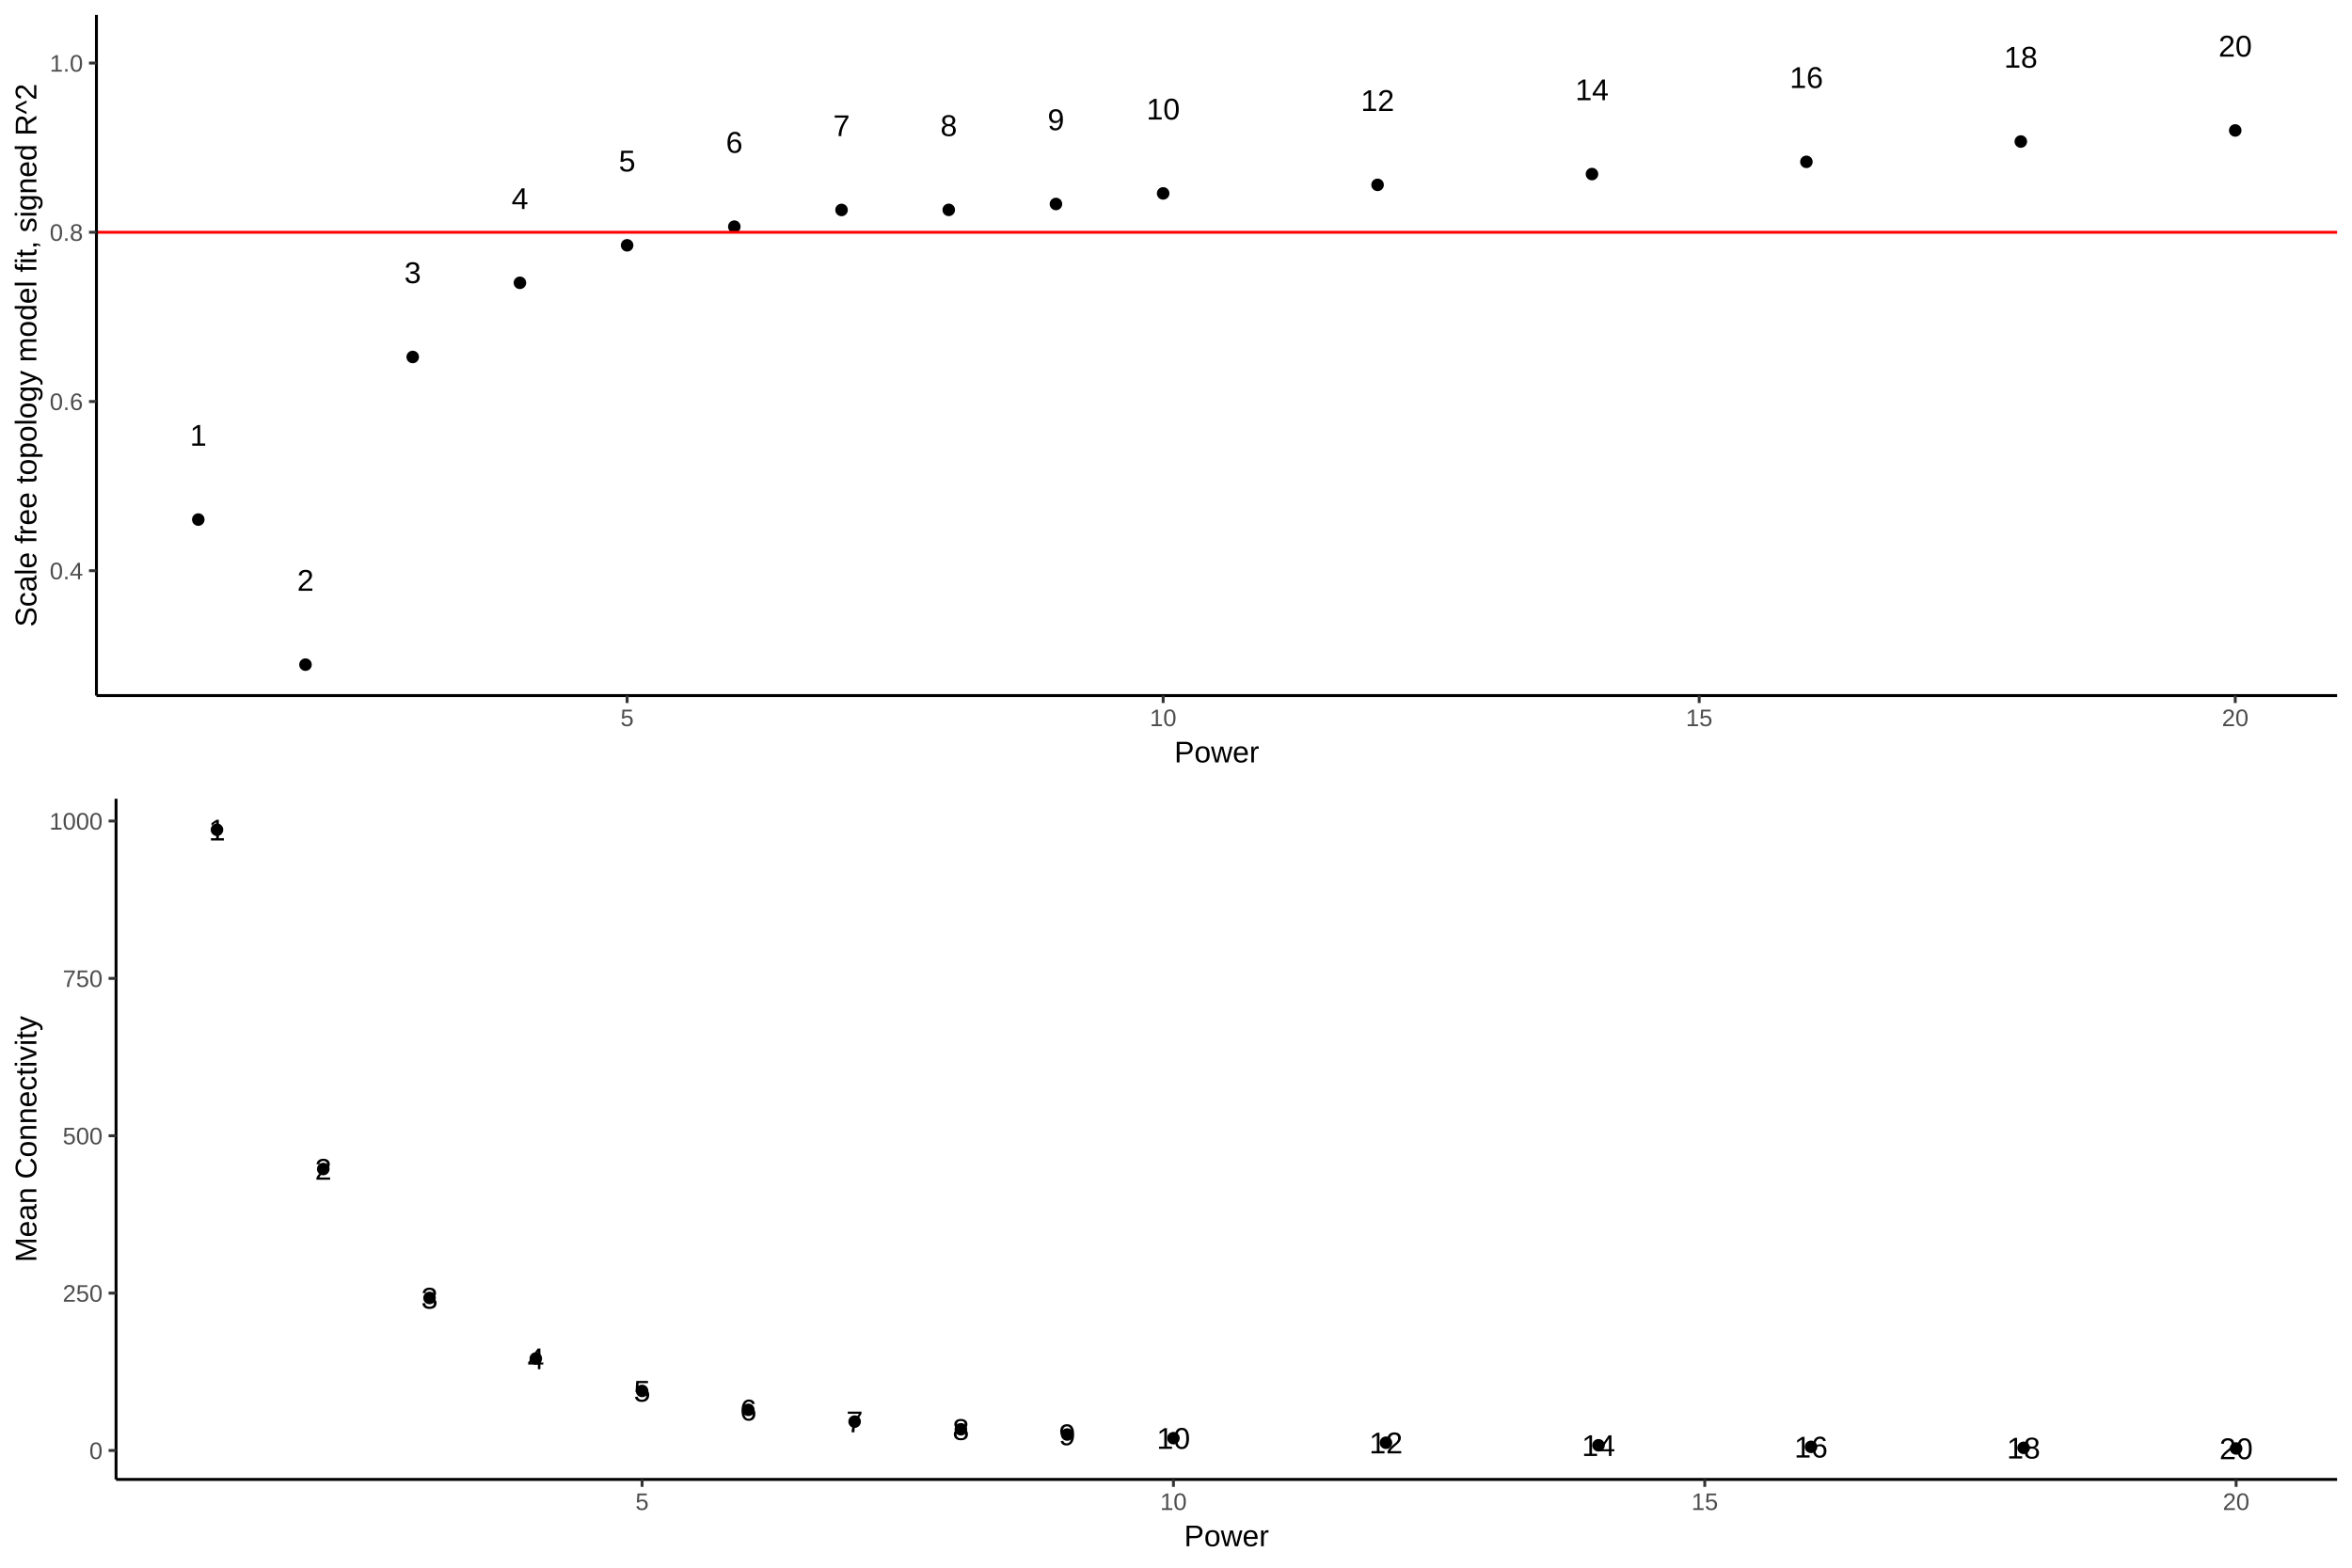
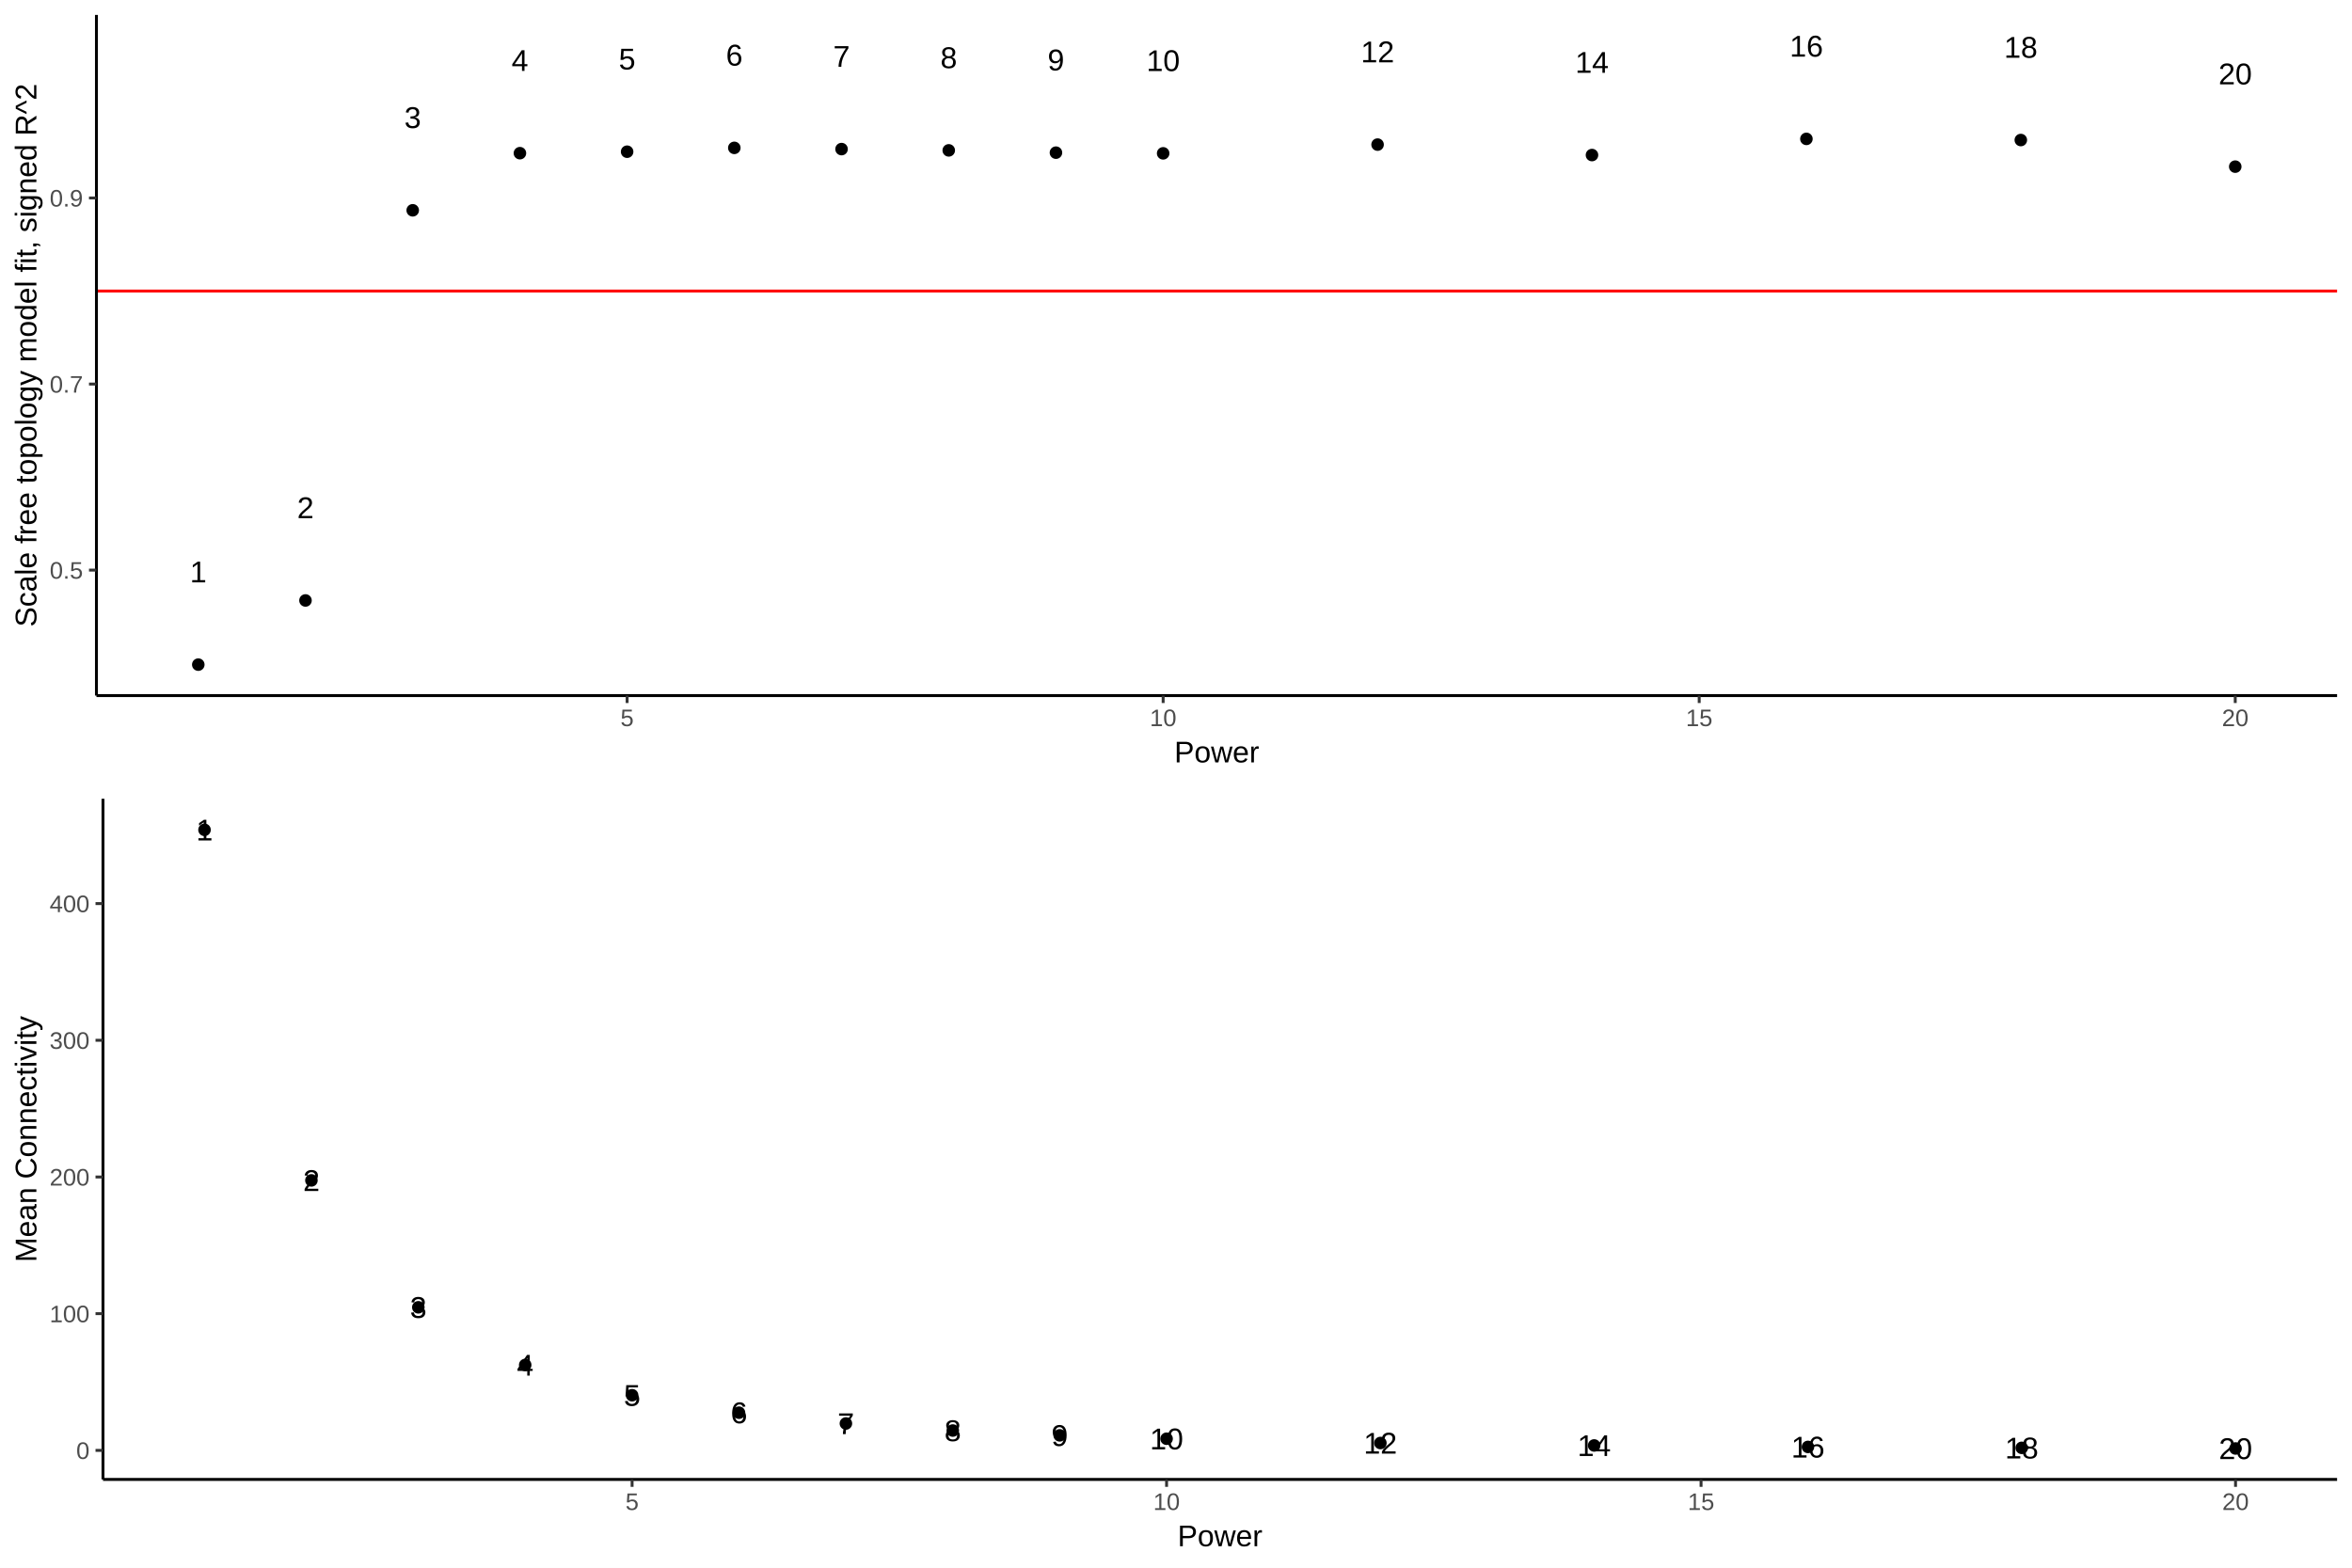
<svg xmlns="http://www.w3.org/2000/svg" class="svglite" width="864.00pt" height="576.00pt" viewBox="0 0 864.00 576.00">
  <defs>
    <style type="text/css">
    .svglite line, .svglite polyline, .svglite polygon, .svglite path, .svglite rect, .svglite circle {
      fill: none;
      stroke: #000000;
      stroke-linecap: round;
      stroke-linejoin: round;
      stroke-miterlimit: 10.00;
    }
    .svglite text {
      white-space: pre;
    }
  </style>
  </defs>
  <rect width="100%" height="100%" style="stroke: none; fill: #FFFFFF;" />
  <defs>
    <clipPath id="cpMC4wMHw4NjQuMDB8MC4wMHw1NzYuMDA=">
      <rect x="0.00" y="0.00" width="864.00" height="576.00" />
    </clipPath>
  </defs>
  <g clip-path="url(#cpMC4wMHw4NjQuMDB8MC4wMHw1NzYuMDA=)">
</g>
  <defs>
    <clipPath id="cpMC4wMHw4NjQuMDB8MC4wMHwyODguMDA=">
      <rect x="0.00" y="0.00" width="864.00" height="288.00" />
    </clipPath>
  </defs>
  <g clip-path="url(#cpMC4wMHw4NjQuMDB8MC4wMHwyODguMDA=)">
    <rect x="0.00" y="0.00" width="864.00" height="288.00" style="stroke-width: 1.07; stroke: #FFFFFF; fill: #FFFFFF;" />
  </g>
  <g clip-path="url(#cpMC4wMHw4NjQuMDB8MC4wMHw1NzYuMDA=)">
</g>
  <defs>
    <clipPath id="cpMzUuNDN8ODU4LjUyfDUuNDh8MjU1LjU3">
      <rect x="35.43" y="5.48" width="823.09" height="250.09" />
    </clipPath>
  </defs>
  <g clip-path="url(#cpMzUuNDN8ODU4LjUyfDUuNDh8MjU1LjU3)">
    <rect x="35.43" y="5.48" width="823.09" height="250.09" style="stroke-width: 1.07; stroke: none; fill: #FFFFFF;" />
-     <circle cx="72.84" cy="190.90" r="1.95" style="stroke-width: 0.71; fill: #000000;" />
-     <circle cx="112.22" cy="244.20" r="1.95" style="stroke-width: 0.71; fill: #000000;" />
-     <circle cx="151.61" cy="131.16" r="1.95" style="stroke-width: 0.71; fill: #000000;" />
-     <circle cx="190.99" cy="103.91" r="1.95" style="stroke-width: 0.71; fill: #000000;" />
-     <circle cx="230.37" cy="90.13" r="1.95" style="stroke-width: 0.71; fill: #000000;" />
-     <circle cx="269.75" cy="83.28" r="1.95" style="stroke-width: 0.71; fill: #000000;" />
-     <circle cx="309.14" cy="77.14" r="1.95" style="stroke-width: 0.71; fill: #000000;" />
-     <circle cx="348.52" cy="77.11" r="1.95" style="stroke-width: 0.71; fill: #000000;" />
-     <circle cx="387.90" cy="74.95" r="1.95" style="stroke-width: 0.71; fill: #000000;" />
-     <circle cx="427.28" cy="71.06" r="1.95" style="stroke-width: 0.71; fill: #000000;" />
-     <circle cx="506.05" cy="67.92" r="1.95" style="stroke-width: 0.71; fill: #000000;" />
-     <circle cx="584.81" cy="63.96" r="1.95" style="stroke-width: 0.71; fill: #000000;" />
-     <circle cx="663.58" cy="59.46" r="1.95" style="stroke-width: 0.71; fill: #000000;" />
-     <circle cx="742.34" cy="52.00" r="1.95" style="stroke-width: 0.71; fill: #000000;" />
-     <circle cx="821.11" cy="47.93" r="1.95" style="stroke-width: 0.71; fill: #000000;" />
-     <text x="72.84" y="163.76" text-anchor="middle" style="font-size: 11.04px; font-family: &quot;Arial&quot;;" textLength="6.13px" lengthAdjust="spacingAndGlyphs">1</text>
-     <text x="112.22" y="217.07" text-anchor="middle" style="font-size: 11.04px; font-family: &quot;Arial&quot;;" textLength="6.13px" lengthAdjust="spacingAndGlyphs">2</text>
-     <text x="151.61" y="104.02" text-anchor="middle" style="font-size: 11.04px; font-family: &quot;Arial&quot;;" textLength="6.13px" lengthAdjust="spacingAndGlyphs">3</text>
-     <text x="190.99" y="76.78" text-anchor="middle" style="font-size: 11.04px; font-family: &quot;Arial&quot;;" textLength="6.13px" lengthAdjust="spacingAndGlyphs">4</text>
-     <text x="230.37" y="62.99" text-anchor="middle" style="font-size: 11.04px; font-family: &quot;Arial&quot;;" textLength="6.13px" lengthAdjust="spacingAndGlyphs">5</text>
-     <text x="269.75" y="56.14" text-anchor="middle" style="font-size: 11.04px; font-family: &quot;Arial&quot;;" textLength="6.13px" lengthAdjust="spacingAndGlyphs">6</text>
-     <text x="309.14" y="50.00" text-anchor="middle" style="font-size: 11.04px; font-family: &quot;Arial&quot;;" textLength="6.13px" lengthAdjust="spacingAndGlyphs">7</text>
-     <text x="348.52" y="49.98" text-anchor="middle" style="font-size: 11.04px; font-family: &quot;Arial&quot;;" textLength="6.13px" lengthAdjust="spacingAndGlyphs">8</text>
-     <text x="387.90" y="47.82" text-anchor="middle" style="font-size: 11.04px; font-family: &quot;Arial&quot;;" textLength="6.13px" lengthAdjust="spacingAndGlyphs">9</text>
-     <text x="427.28" y="43.92" text-anchor="middle" style="font-size: 11.04px; font-family: &quot;Arial&quot;;" textLength="12.27px" lengthAdjust="spacingAndGlyphs">10</text>
-     <text x="506.05" y="40.78" text-anchor="middle" style="font-size: 11.04px; font-family: &quot;Arial&quot;;" textLength="12.27px" lengthAdjust="spacingAndGlyphs">12</text>
-     <text x="584.81" y="36.82" text-anchor="middle" style="font-size: 11.04px; font-family: &quot;Arial&quot;;" textLength="12.27px" lengthAdjust="spacingAndGlyphs">14</text>
-     <text x="663.58" y="32.32" text-anchor="middle" style="font-size: 11.04px; font-family: &quot;Arial&quot;;" textLength="12.27px" lengthAdjust="spacingAndGlyphs">16</text>
-     <text x="742.34" y="24.86" text-anchor="middle" style="font-size: 11.04px; font-family: &quot;Arial&quot;;" textLength="12.27px" lengthAdjust="spacingAndGlyphs">18</text>
-     <text x="821.11" y="20.80" text-anchor="middle" style="font-size: 11.04px; font-family: &quot;Arial&quot;;" textLength="12.27px" lengthAdjust="spacingAndGlyphs">20</text>
-     <line x1="35.43" y1="85.34" x2="858.52" y2="85.34" style="stroke-width: 1.07; stroke: #FF0000; stroke-linecap: butt;" />
+     <circle cx="72.84" cy="244.20" r="1.95" style="stroke-width: 0.71; fill: #000000;" />
+     <circle cx="112.22" cy="220.62" r="1.95" style="stroke-width: 0.71; fill: #000000;" />
+     <circle cx="151.61" cy="77.27" r="1.95" style="stroke-width: 0.71; fill: #000000;" />
+     <circle cx="190.99" cy="56.28" r="1.95" style="stroke-width: 0.71; fill: #000000;" />
+     <circle cx="230.37" cy="55.74" r="1.95" style="stroke-width: 0.71; fill: #000000;" />
+     <circle cx="269.75" cy="54.33" r="1.95" style="stroke-width: 0.71; fill: #000000;" />
+     <circle cx="309.14" cy="54.78" r="1.95" style="stroke-width: 0.71; fill: #000000;" />
+     <circle cx="348.52" cy="55.25" r="1.95" style="stroke-width: 0.71; fill: #000000;" />
+     <circle cx="387.90" cy="56.09" r="1.95" style="stroke-width: 0.71; fill: #000000;" />
+     <circle cx="427.28" cy="56.34" r="1.95" style="stroke-width: 0.71; fill: #000000;" />
+     <circle cx="506.05" cy="53.13" r="1.95" style="stroke-width: 0.71; fill: #000000;" />
+     <circle cx="584.81" cy="56.97" r="1.95" style="stroke-width: 0.71; fill: #000000;" />
+     <circle cx="663.58" cy="51.03" r="1.95" style="stroke-width: 0.71; fill: #000000;" />
+     <circle cx="742.34" cy="51.45" r="1.95" style="stroke-width: 0.71; fill: #000000;" />
+     <circle cx="821.11" cy="61.23" r="1.95" style="stroke-width: 0.71; fill: #000000;" />
+     <text x="72.84" y="213.97" text-anchor="middle" style="font-size: 11.04px; font-family: &quot;Arial&quot;;" textLength="6.13px" lengthAdjust="spacingAndGlyphs">1</text>
+     <text x="112.22" y="190.39" text-anchor="middle" style="font-size: 11.04px; font-family: &quot;Arial&quot;;" textLength="6.13px" lengthAdjust="spacingAndGlyphs">2</text>
+     <text x="151.61" y="47.04" text-anchor="middle" style="font-size: 11.04px; font-family: &quot;Arial&quot;;" textLength="6.13px" lengthAdjust="spacingAndGlyphs">3</text>
+     <text x="190.99" y="26.05" text-anchor="middle" style="font-size: 11.04px; font-family: &quot;Arial&quot;;" textLength="6.13px" lengthAdjust="spacingAndGlyphs">4</text>
+     <text x="230.37" y="25.51" text-anchor="middle" style="font-size: 11.04px; font-family: &quot;Arial&quot;;" textLength="6.13px" lengthAdjust="spacingAndGlyphs">5</text>
+     <text x="269.75" y="24.09" text-anchor="middle" style="font-size: 11.04px; font-family: &quot;Arial&quot;;" textLength="6.13px" lengthAdjust="spacingAndGlyphs">6</text>
+     <text x="309.14" y="24.55" text-anchor="middle" style="font-size: 11.04px; font-family: &quot;Arial&quot;;" textLength="6.13px" lengthAdjust="spacingAndGlyphs">7</text>
+     <text x="348.52" y="25.02" text-anchor="middle" style="font-size: 11.04px; font-family: &quot;Arial&quot;;" textLength="6.13px" lengthAdjust="spacingAndGlyphs">8</text>
+     <text x="387.90" y="25.86" text-anchor="middle" style="font-size: 11.04px; font-family: &quot;Arial&quot;;" textLength="6.13px" lengthAdjust="spacingAndGlyphs">9</text>
+     <text x="427.28" y="26.11" text-anchor="middle" style="font-size: 11.04px; font-family: &quot;Arial&quot;;" textLength="12.27px" lengthAdjust="spacingAndGlyphs">10</text>
+     <text x="506.05" y="22.89" text-anchor="middle" style="font-size: 11.04px; font-family: &quot;Arial&quot;;" textLength="12.27px" lengthAdjust="spacingAndGlyphs">12</text>
+     <text x="584.81" y="26.74" text-anchor="middle" style="font-size: 11.04px; font-family: &quot;Arial&quot;;" textLength="12.27px" lengthAdjust="spacingAndGlyphs">14</text>
+     <text x="663.58" y="20.80" text-anchor="middle" style="font-size: 11.04px; font-family: &quot;Arial&quot;;" textLength="12.27px" lengthAdjust="spacingAndGlyphs">16</text>
+     <text x="742.34" y="21.22" text-anchor="middle" style="font-size: 11.04px; font-family: &quot;Arial&quot;;" textLength="12.27px" lengthAdjust="spacingAndGlyphs">18</text>
+     <text x="821.11" y="31.00" text-anchor="middle" style="font-size: 11.04px; font-family: &quot;Arial&quot;;" textLength="12.27px" lengthAdjust="spacingAndGlyphs">20</text>
+     <line x1="35.43" y1="106.93" x2="858.52" y2="106.93" style="stroke-width: 1.07; stroke: #FF0000; stroke-linecap: butt;" />
  </g>
  <g clip-path="url(#cpMC4wMHw4NjQuMDB8MC4wMHw1NzYuMDA=)">
    <polyline points="35.43,255.57 35.43,5.48 " style="stroke-width: 1.07; stroke-linecap: butt;" />
-     <text x="30.50" y="212.84" text-anchor="end" style="font-size: 8.80px;fill: #4D4D4D; font-family: &quot;Arial&quot;;" textLength="12.24px" lengthAdjust="spacingAndGlyphs">0.4</text>
-     <text x="30.50" y="150.67" text-anchor="end" style="font-size: 8.80px;fill: #4D4D4D; font-family: &quot;Arial&quot;;" textLength="12.24px" lengthAdjust="spacingAndGlyphs">0.6</text>
-     <text x="30.50" y="88.49" text-anchor="end" style="font-size: 8.80px;fill: #4D4D4D; font-family: &quot;Arial&quot;;" textLength="12.24px" lengthAdjust="spacingAndGlyphs">0.8</text>
-     <text x="30.50" y="26.32" text-anchor="end" style="font-size: 8.80px;fill: #4D4D4D; font-family: &quot;Arial&quot;;" textLength="12.24px" lengthAdjust="spacingAndGlyphs">1.0</text>
-     <polyline points="32.69,209.69 35.43,209.69 " style="stroke-width: 1.07; stroke: #333333; stroke-linecap: butt;" />
-     <polyline points="32.69,147.52 35.43,147.52 " style="stroke-width: 1.07; stroke: #333333; stroke-linecap: butt;" />
-     <polyline points="32.69,85.34 35.43,85.34 " style="stroke-width: 1.07; stroke: #333333; stroke-linecap: butt;" />
-     <polyline points="32.69,23.17 35.43,23.17 " style="stroke-width: 1.07; stroke: #333333; stroke-linecap: butt;" />
+     <text x="30.50" y="212.62" text-anchor="end" style="font-size: 8.80px;fill: #4D4D4D; font-family: &quot;Arial&quot;;" textLength="12.24px" lengthAdjust="spacingAndGlyphs">0.5</text>
+     <text x="30.50" y="144.26" text-anchor="end" style="font-size: 8.80px;fill: #4D4D4D; font-family: &quot;Arial&quot;;" textLength="12.24px" lengthAdjust="spacingAndGlyphs">0.7</text>
+     <text x="30.50" y="75.89" text-anchor="end" style="font-size: 8.80px;fill: #4D4D4D; font-family: &quot;Arial&quot;;" textLength="12.24px" lengthAdjust="spacingAndGlyphs">0.9</text>
+     <polyline points="32.69,209.47 35.43,209.47 " style="stroke-width: 1.07; stroke: #333333; stroke-linecap: butt;" />
+     <polyline points="32.69,141.11 35.43,141.11 " style="stroke-width: 1.07; stroke: #333333; stroke-linecap: butt;" />
+     <polyline points="32.69,72.74 35.43,72.74 " style="stroke-width: 1.07; stroke: #333333; stroke-linecap: butt;" />
    <polyline points="35.43,255.57 858.52,255.57 " style="stroke-width: 1.07; stroke-linecap: butt;" />
    <polyline points="230.37,258.31 230.37,255.57 " style="stroke-width: 1.07; stroke: #333333; stroke-linecap: butt;" />
    <polyline points="427.28,258.31 427.28,255.57 " style="stroke-width: 1.07; stroke: #333333; stroke-linecap: butt;" />
    <polyline points="624.20,258.31 624.20,255.57 " style="stroke-width: 1.07; stroke: #333333; stroke-linecap: butt;" />
    <polyline points="821.11,258.31 821.11,255.57 " style="stroke-width: 1.07; stroke: #333333; stroke-linecap: butt;" />
    <text x="230.37" y="266.80" text-anchor="middle" style="font-size: 8.80px;fill: #4D4D4D; font-family: &quot;Arial&quot;;" textLength="4.90px" lengthAdjust="spacingAndGlyphs">5</text>
    <text x="427.28" y="266.80" text-anchor="middle" style="font-size: 8.80px;fill: #4D4D4D; font-family: &quot;Arial&quot;;" textLength="9.79px" lengthAdjust="spacingAndGlyphs">10</text>
    <text x="624.20" y="266.80" text-anchor="middle" style="font-size: 8.80px;fill: #4D4D4D; font-family: &quot;Arial&quot;;" textLength="9.79px" lengthAdjust="spacingAndGlyphs">15</text>
    <text x="821.11" y="266.80" text-anchor="middle" style="font-size: 8.80px;fill: #4D4D4D; font-family: &quot;Arial&quot;;" textLength="9.79px" lengthAdjust="spacingAndGlyphs">20</text>
    <text x="446.97" y="280.12" text-anchor="middle" style="font-size: 11.00px; font-family: &quot;Arial&quot;;" textLength="31.18px" lengthAdjust="spacingAndGlyphs">Power</text>
    <text transform="translate(13.36,130.53) rotate(-90)" text-anchor="middle" style="font-size: 11.00px; font-family: &quot;Arial&quot;;" textLength="199.68px" lengthAdjust="spacingAndGlyphs">Scale free topology model fit, signed R^2</text>
  </g>
  <defs>
    <clipPath id="cpMC4wMHw4NjQuMDB8Mjg4LjAwfDU3Ni4wMA==">
-       <rect x="0" y="288.00" width="864.00" height="288.00" />
+       <rect x="0.00" y="288.00" width="864.00" height="288.00" />
    </clipPath>
  </defs>
  <g clip-path="url(#cpMC4wMHw4NjQuMDB8Mjg4LjAwfDU3Ni4wMA==)">
-     <rect x="0" y="288.00" width="864.00" height="288.00" style="stroke-width: 1.07; stroke: #FFFFFF; fill: #FFFFFF;" />
+     <rect x="0.00" y="288.00" width="864.00" height="288.00" style="stroke-width: 1.07; stroke: #FFFFFF; fill: #FFFFFF;" />
  </g>
  <g clip-path="url(#cpMC4wMHw4NjQuMDB8MC4wMHw1NzYuMDA=)">
</g>
  <defs>
-     <clipPath id="cpNDIuNjN8ODU4LjUyfDI5My40OHw1NDMuNTc=">
-       <rect x="42.63" y="293.48" width="815.89" height="250.09" />
+     <clipPath id="cpMzcuODN8ODU4LjUyfDI5My40OHw1NDMuNTc=">
+       <rect x="37.83" y="293.48" width="820.69" height="250.09" />
    </clipPath>
  </defs>
-   <g clip-path="url(#cpNDIuNjN8ODU4LjUyfDI5My40OHw1NDMuNTc=)">
-     <rect x="42.63" y="293.48" width="815.89" height="250.09" style="stroke-width: 1.07; stroke: none; fill: #FFFFFF;" />
-     <circle cx="79.71" cy="304.87" r="1.95" style="stroke-width: 0.71; fill: #000000;" />
-     <circle cx="118.75" cy="429.53" r="1.95" style="stroke-width: 0.71; fill: #000000;" />
-     <circle cx="157.79" cy="476.90" r="1.95" style="stroke-width: 0.71; fill: #000000;" />
-     <circle cx="196.83" cy="499.16" r="1.95" style="stroke-width: 0.71; fill: #000000;" />
-     <circle cx="235.87" cy="511.06" r="1.95" style="stroke-width: 0.71; fill: #000000;" />
-     <circle cx="274.90" cy="518.00" r="1.95" style="stroke-width: 0.71; fill: #000000;" />
-     <circle cx="313.94" cy="522.33" r="1.95" style="stroke-width: 0.71; fill: #000000;" />
-     <circle cx="352.98" cy="525.15" r="1.95" style="stroke-width: 0.71; fill: #000000;" />
-     <circle cx="392.02" cy="527.07" r="1.95" style="stroke-width: 0.71; fill: #000000;" />
-     <circle cx="431.06" cy="528.41" r="1.95" style="stroke-width: 0.71; fill: #000000;" />
-     <circle cx="509.13" cy="530.09" r="1.95" style="stroke-width: 0.71; fill: #000000;" />
-     <circle cx="587.21" cy="531.03" r="1.95" style="stroke-width: 0.71; fill: #000000;" />
-     <circle cx="665.28" cy="531.60" r="1.95" style="stroke-width: 0.71; fill: #000000;" />
-     <circle cx="743.36" cy="531.96" r="1.95" style="stroke-width: 0.71; fill: #000000;" />
-     <circle cx="821.43" cy="532.20" r="1.95" style="stroke-width: 0.71; fill: #000000;" />
-     <text x="79.71" y="308.80" text-anchor="middle" style="font-size: 11.04px; font-family: &quot;Arial&quot;;" textLength="6.13px" lengthAdjust="spacingAndGlyphs">1</text>
-     <text x="118.75" y="433.46" text-anchor="middle" style="font-size: 11.04px; font-family: &quot;Arial&quot;;" textLength="6.13px" lengthAdjust="spacingAndGlyphs">2</text>
-     <text x="157.79" y="480.82" text-anchor="middle" style="font-size: 11.04px; font-family: &quot;Arial&quot;;" textLength="6.13px" lengthAdjust="spacingAndGlyphs">3</text>
-     <text x="196.83" y="503.08" text-anchor="middle" style="font-size: 11.04px; font-family: &quot;Arial&quot;;" textLength="6.13px" lengthAdjust="spacingAndGlyphs">4</text>
-     <text x="235.87" y="514.98" text-anchor="middle" style="font-size: 11.04px; font-family: &quot;Arial&quot;;" textLength="6.13px" lengthAdjust="spacingAndGlyphs">5</text>
-     <text x="274.90" y="521.93" text-anchor="middle" style="font-size: 11.04px; font-family: &quot;Arial&quot;;" textLength="6.13px" lengthAdjust="spacingAndGlyphs">6</text>
-     <text x="313.94" y="526.25" text-anchor="middle" style="font-size: 11.04px; font-family: &quot;Arial&quot;;" textLength="6.13px" lengthAdjust="spacingAndGlyphs">7</text>
-     <text x="352.98" y="529.07" text-anchor="middle" style="font-size: 11.04px; font-family: &quot;Arial&quot;;" textLength="6.13px" lengthAdjust="spacingAndGlyphs">8</text>
-     <text x="392.02" y="530.99" text-anchor="middle" style="font-size: 11.04px; font-family: &quot;Arial&quot;;" textLength="6.13px" lengthAdjust="spacingAndGlyphs">9</text>
-     <text x="431.06" y="532.33" text-anchor="middle" style="font-size: 11.04px; font-family: &quot;Arial&quot;;" textLength="12.27px" lengthAdjust="spacingAndGlyphs">10</text>
-     <text x="509.13" y="534.01" text-anchor="middle" style="font-size: 11.04px; font-family: &quot;Arial&quot;;" textLength="12.27px" lengthAdjust="spacingAndGlyphs">12</text>
-     <text x="587.21" y="534.96" text-anchor="middle" style="font-size: 11.04px; font-family: &quot;Arial&quot;;" textLength="12.27px" lengthAdjust="spacingAndGlyphs">14</text>
-     <text x="665.28" y="535.53" text-anchor="middle" style="font-size: 11.04px; font-family: &quot;Arial&quot;;" textLength="12.27px" lengthAdjust="spacingAndGlyphs">16</text>
-     <text x="743.36" y="535.89" text-anchor="middle" style="font-size: 11.04px; font-family: &quot;Arial&quot;;" textLength="12.27px" lengthAdjust="spacingAndGlyphs">18</text>
-     <text x="821.43" y="536.13" text-anchor="middle" style="font-size: 11.04px; font-family: &quot;Arial&quot;;" textLength="12.27px" lengthAdjust="spacingAndGlyphs">20</text>
+   <g clip-path="url(#cpMzcuODN8ODU4LjUyfDI5My40OHw1NDMuNTc=)">
+     <rect x="37.83" y="293.48" width="820.69" height="250.09" style="stroke-width: 1.07; stroke: none; fill: #FFFFFF;" />
+     <circle cx="75.13" cy="304.90" r="1.95" style="stroke-width: 0.71; fill: #000000;" />
+     <circle cx="114.40" cy="433.70" r="1.95" style="stroke-width: 0.71; fill: #000000;" />
+     <circle cx="153.67" cy="480.33" r="1.95" style="stroke-width: 0.71; fill: #000000;" />
+     <circle cx="192.93" cy="501.52" r="1.95" style="stroke-width: 0.71; fill: #000000;" />
+     <circle cx="232.20" cy="512.63" r="1.95" style="stroke-width: 0.71; fill: #000000;" />
+     <circle cx="271.47" cy="519.05" r="1.95" style="stroke-width: 0.71; fill: #000000;" />
+     <circle cx="310.74" cy="523.02" r="1.95" style="stroke-width: 0.71; fill: #000000;" />
+     <circle cx="350.00" cy="525.61" r="1.95" style="stroke-width: 0.71; fill: #000000;" />
+     <circle cx="389.27" cy="527.38" r="1.95" style="stroke-width: 0.71; fill: #000000;" />
+     <circle cx="428.54" cy="528.62" r="1.95" style="stroke-width: 0.71; fill: #000000;" />
+     <circle cx="507.08" cy="530.19" r="1.95" style="stroke-width: 0.71; fill: #000000;" />
+     <circle cx="585.61" cy="531.09" r="1.95" style="stroke-width: 0.71; fill: #000000;" />
+     <circle cx="664.15" cy="531.63" r="1.95" style="stroke-width: 0.71; fill: #000000;" />
+     <circle cx="742.68" cy="531.97" r="1.95" style="stroke-width: 0.71; fill: #000000;" />
+     <circle cx="821.22" cy="532.20" r="1.95" style="stroke-width: 0.71; fill: #000000;" />
+     <text x="75.13" y="308.80" text-anchor="middle" style="font-size: 11.04px; font-family: &quot;Arial&quot;;" textLength="6.13px" lengthAdjust="spacingAndGlyphs">1</text>
+     <text x="114.40" y="437.60" text-anchor="middle" style="font-size: 11.04px; font-family: &quot;Arial&quot;;" textLength="6.13px" lengthAdjust="spacingAndGlyphs">2</text>
+     <text x="153.67" y="484.23" text-anchor="middle" style="font-size: 11.04px; font-family: &quot;Arial&quot;;" textLength="6.13px" lengthAdjust="spacingAndGlyphs">3</text>
+     <text x="192.93" y="505.42" text-anchor="middle" style="font-size: 11.04px; font-family: &quot;Arial&quot;;" textLength="6.13px" lengthAdjust="spacingAndGlyphs">4</text>
+     <text x="232.20" y="516.53" text-anchor="middle" style="font-size: 11.04px; font-family: &quot;Arial&quot;;" textLength="6.13px" lengthAdjust="spacingAndGlyphs">5</text>
+     <text x="271.47" y="522.94" text-anchor="middle" style="font-size: 11.04px; font-family: &quot;Arial&quot;;" textLength="6.13px" lengthAdjust="spacingAndGlyphs">6</text>
+     <text x="310.74" y="526.92" text-anchor="middle" style="font-size: 11.04px; font-family: &quot;Arial&quot;;" textLength="6.13px" lengthAdjust="spacingAndGlyphs">7</text>
+     <text x="350.00" y="529.51" text-anchor="middle" style="font-size: 11.04px; font-family: &quot;Arial&quot;;" textLength="6.13px" lengthAdjust="spacingAndGlyphs">8</text>
+     <text x="389.27" y="531.28" text-anchor="middle" style="font-size: 11.04px; font-family: &quot;Arial&quot;;" textLength="6.13px" lengthAdjust="spacingAndGlyphs">9</text>
+     <text x="428.54" y="532.52" text-anchor="middle" style="font-size: 11.04px; font-family: &quot;Arial&quot;;" textLength="12.27px" lengthAdjust="spacingAndGlyphs">10</text>
+     <text x="507.08" y="534.09" text-anchor="middle" style="font-size: 11.04px; font-family: &quot;Arial&quot;;" textLength="12.27px" lengthAdjust="spacingAndGlyphs">12</text>
+     <text x="585.61" y="534.98" text-anchor="middle" style="font-size: 11.04px; font-family: &quot;Arial&quot;;" textLength="12.27px" lengthAdjust="spacingAndGlyphs">14</text>
+     <text x="664.15" y="535.53" text-anchor="middle" style="font-size: 11.04px; font-family: &quot;Arial&quot;;" textLength="12.27px" lengthAdjust="spacingAndGlyphs">16</text>
+     <text x="742.68" y="535.87" text-anchor="middle" style="font-size: 11.04px; font-family: &quot;Arial&quot;;" textLength="12.27px" lengthAdjust="spacingAndGlyphs">18</text>
+     <text x="821.22" y="536.10" text-anchor="middle" style="font-size: 11.04px; font-family: &quot;Arial&quot;;" textLength="12.27px" lengthAdjust="spacingAndGlyphs">20</text>
  </g>
  <g clip-path="url(#cpMC4wMHw4NjQuMDB8MC4wMHw1NzYuMDA=)">
-     <polyline points="42.63,543.57 42.63,293.48 " style="stroke-width: 1.07; stroke-linecap: butt;" />
-     <text x="37.70" y="536.09" text-anchor="end" style="font-size: 8.80px;fill: #4D4D4D; font-family: &quot;Arial&quot;;" textLength="4.90px" lengthAdjust="spacingAndGlyphs">0</text>
-     <text x="37.70" y="478.27" text-anchor="end" style="font-size: 8.80px;fill: #4D4D4D; font-family: &quot;Arial&quot;;" textLength="14.69px" lengthAdjust="spacingAndGlyphs">250</text>
-     <text x="37.70" y="420.45" text-anchor="end" style="font-size: 8.80px;fill: #4D4D4D; font-family: &quot;Arial&quot;;" textLength="14.69px" lengthAdjust="spacingAndGlyphs">500</text>
-     <text x="37.70" y="362.63" text-anchor="end" style="font-size: 8.80px;fill: #4D4D4D; font-family: &quot;Arial&quot;;" textLength="14.69px" lengthAdjust="spacingAndGlyphs">750</text>
-     <text x="37.70" y="304.81" text-anchor="end" style="font-size: 8.80px;fill: #4D4D4D; font-family: &quot;Arial&quot;;" textLength="19.58px" lengthAdjust="spacingAndGlyphs">1000</text>
-     <polyline points="39.89,532.94 42.63,532.94 " style="stroke-width: 1.07; stroke: #333333; stroke-linecap: butt;" />
-     <polyline points="39.89,475.12 42.63,475.12 " style="stroke-width: 1.07; stroke: #333333; stroke-linecap: butt;" />
-     <polyline points="39.89,417.30 42.63,417.30 " style="stroke-width: 1.07; stroke: #333333; stroke-linecap: butt;" />
-     <polyline points="39.89,359.48 42.63,359.48 " style="stroke-width: 1.07; stroke: #333333; stroke-linecap: butt;" />
-     <polyline points="39.89,301.66 42.63,301.66 " style="stroke-width: 1.07; stroke: #333333; stroke-linecap: butt;" />
-     <polyline points="42.63,543.57 858.52,543.57 " style="stroke-width: 1.07; stroke-linecap: butt;" />
-     <polyline points="235.87,546.31 235.87,543.57 " style="stroke-width: 1.07; stroke: #333333; stroke-linecap: butt;" />
-     <polyline points="431.06,546.31 431.06,543.57 " style="stroke-width: 1.07; stroke: #333333; stroke-linecap: butt;" />
-     <polyline points="626.24,546.31 626.24,543.57 " style="stroke-width: 1.07; stroke: #333333; stroke-linecap: butt;" />
-     <polyline points="821.43,546.31 821.43,543.57 " style="stroke-width: 1.07; stroke: #333333; stroke-linecap: butt;" />
-     <text x="235.87" y="554.80" text-anchor="middle" style="font-size: 8.80px;fill: #4D4D4D; font-family: &quot;Arial&quot;;" textLength="4.90px" lengthAdjust="spacingAndGlyphs">5</text>
-     <text x="431.06" y="554.80" text-anchor="middle" style="font-size: 8.80px;fill: #4D4D4D; font-family: &quot;Arial&quot;;" textLength="9.79px" lengthAdjust="spacingAndGlyphs">10</text>
-     <text x="626.24" y="554.80" text-anchor="middle" style="font-size: 8.80px;fill: #4D4D4D; font-family: &quot;Arial&quot;;" textLength="9.79px" lengthAdjust="spacingAndGlyphs">15</text>
-     <text x="821.43" y="554.80" text-anchor="middle" style="font-size: 8.80px;fill: #4D4D4D; font-family: &quot;Arial&quot;;" textLength="9.79px" lengthAdjust="spacingAndGlyphs">20</text>
-     <text x="450.57" y="568.12" text-anchor="middle" style="font-size: 11.00px; font-family: &quot;Arial&quot;;" textLength="31.18px" lengthAdjust="spacingAndGlyphs">Power</text>
+     <polyline points="37.83,543.57 37.83,293.48 " style="stroke-width: 1.07; stroke-linecap: butt;" />
+     <text x="32.90" y="536.05" text-anchor="end" style="font-size: 8.80px;fill: #4D4D4D; font-family: &quot;Arial&quot;;" textLength="4.90px" lengthAdjust="spacingAndGlyphs">0</text>
+     <text x="32.90" y="485.82" text-anchor="end" style="font-size: 8.80px;fill: #4D4D4D; font-family: &quot;Arial&quot;;" textLength="14.69px" lengthAdjust="spacingAndGlyphs">100</text>
+     <text x="32.90" y="435.60" text-anchor="end" style="font-size: 8.80px;fill: #4D4D4D; font-family: &quot;Arial&quot;;" textLength="14.69px" lengthAdjust="spacingAndGlyphs">200</text>
+     <text x="32.90" y="385.37" text-anchor="end" style="font-size: 8.80px;fill: #4D4D4D; font-family: &quot;Arial&quot;;" textLength="14.69px" lengthAdjust="spacingAndGlyphs">300</text>
+     <text x="32.90" y="335.14" text-anchor="end" style="font-size: 8.80px;fill: #4D4D4D; font-family: &quot;Arial&quot;;" textLength="14.69px" lengthAdjust="spacingAndGlyphs">400</text>
+     <polyline points="35.09,532.90 37.83,532.90 " style="stroke-width: 1.07; stroke: #333333; stroke-linecap: butt;" />
+     <polyline points="35.09,482.67 37.83,482.67 " style="stroke-width: 1.07; stroke: #333333; stroke-linecap: butt;" />
+     <polyline points="35.09,432.45 37.83,432.45 " style="stroke-width: 1.07; stroke: #333333; stroke-linecap: butt;" />
+     <polyline points="35.09,382.22 37.83,382.22 " style="stroke-width: 1.07; stroke: #333333; stroke-linecap: butt;" />
+     <polyline points="35.09,331.99 37.83,331.99 " style="stroke-width: 1.07; stroke: #333333; stroke-linecap: butt;" />
+     <polyline points="37.83,543.57 858.52,543.57 " style="stroke-width: 1.07; stroke-linecap: butt;" />
+     <polyline points="232.20,546.31 232.20,543.57 " style="stroke-width: 1.07; stroke: #333333; stroke-linecap: butt;" />
+     <polyline points="428.54,546.31 428.54,543.57 " style="stroke-width: 1.07; stroke: #333333; stroke-linecap: butt;" />
+     <polyline points="624.88,546.31 624.88,543.57 " style="stroke-width: 1.07; stroke: #333333; stroke-linecap: butt;" />
+     <polyline points="821.22,546.31 821.22,543.57 " style="stroke-width: 1.07; stroke: #333333; stroke-linecap: butt;" />
+     <text x="232.20" y="554.80" text-anchor="middle" style="font-size: 8.80px;fill: #4D4D4D; font-family: &quot;Arial&quot;;" textLength="4.90px" lengthAdjust="spacingAndGlyphs">5</text>
+     <text x="428.54" y="554.80" text-anchor="middle" style="font-size: 8.80px;fill: #4D4D4D; font-family: &quot;Arial&quot;;" textLength="9.79px" lengthAdjust="spacingAndGlyphs">10</text>
+     <text x="624.88" y="554.80" text-anchor="middle" style="font-size: 8.80px;fill: #4D4D4D; font-family: &quot;Arial&quot;;" textLength="9.79px" lengthAdjust="spacingAndGlyphs">15</text>
+     <text x="821.22" y="554.80" text-anchor="middle" style="font-size: 8.80px;fill: #4D4D4D; font-family: &quot;Arial&quot;;" textLength="9.79px" lengthAdjust="spacingAndGlyphs">20</text>
+     <text x="448.17" y="568.12" text-anchor="middle" style="font-size: 11.00px; font-family: &quot;Arial&quot;;" textLength="31.18px" lengthAdjust="spacingAndGlyphs">Power</text>
    <text transform="translate(13.36,418.53) rotate(-90)" text-anchor="middle" style="font-size: 11.00px; font-family: &quot;Arial&quot;;" textLength="90.51px" lengthAdjust="spacingAndGlyphs">Mean Connectivity</text>
  </g>
</svg>
